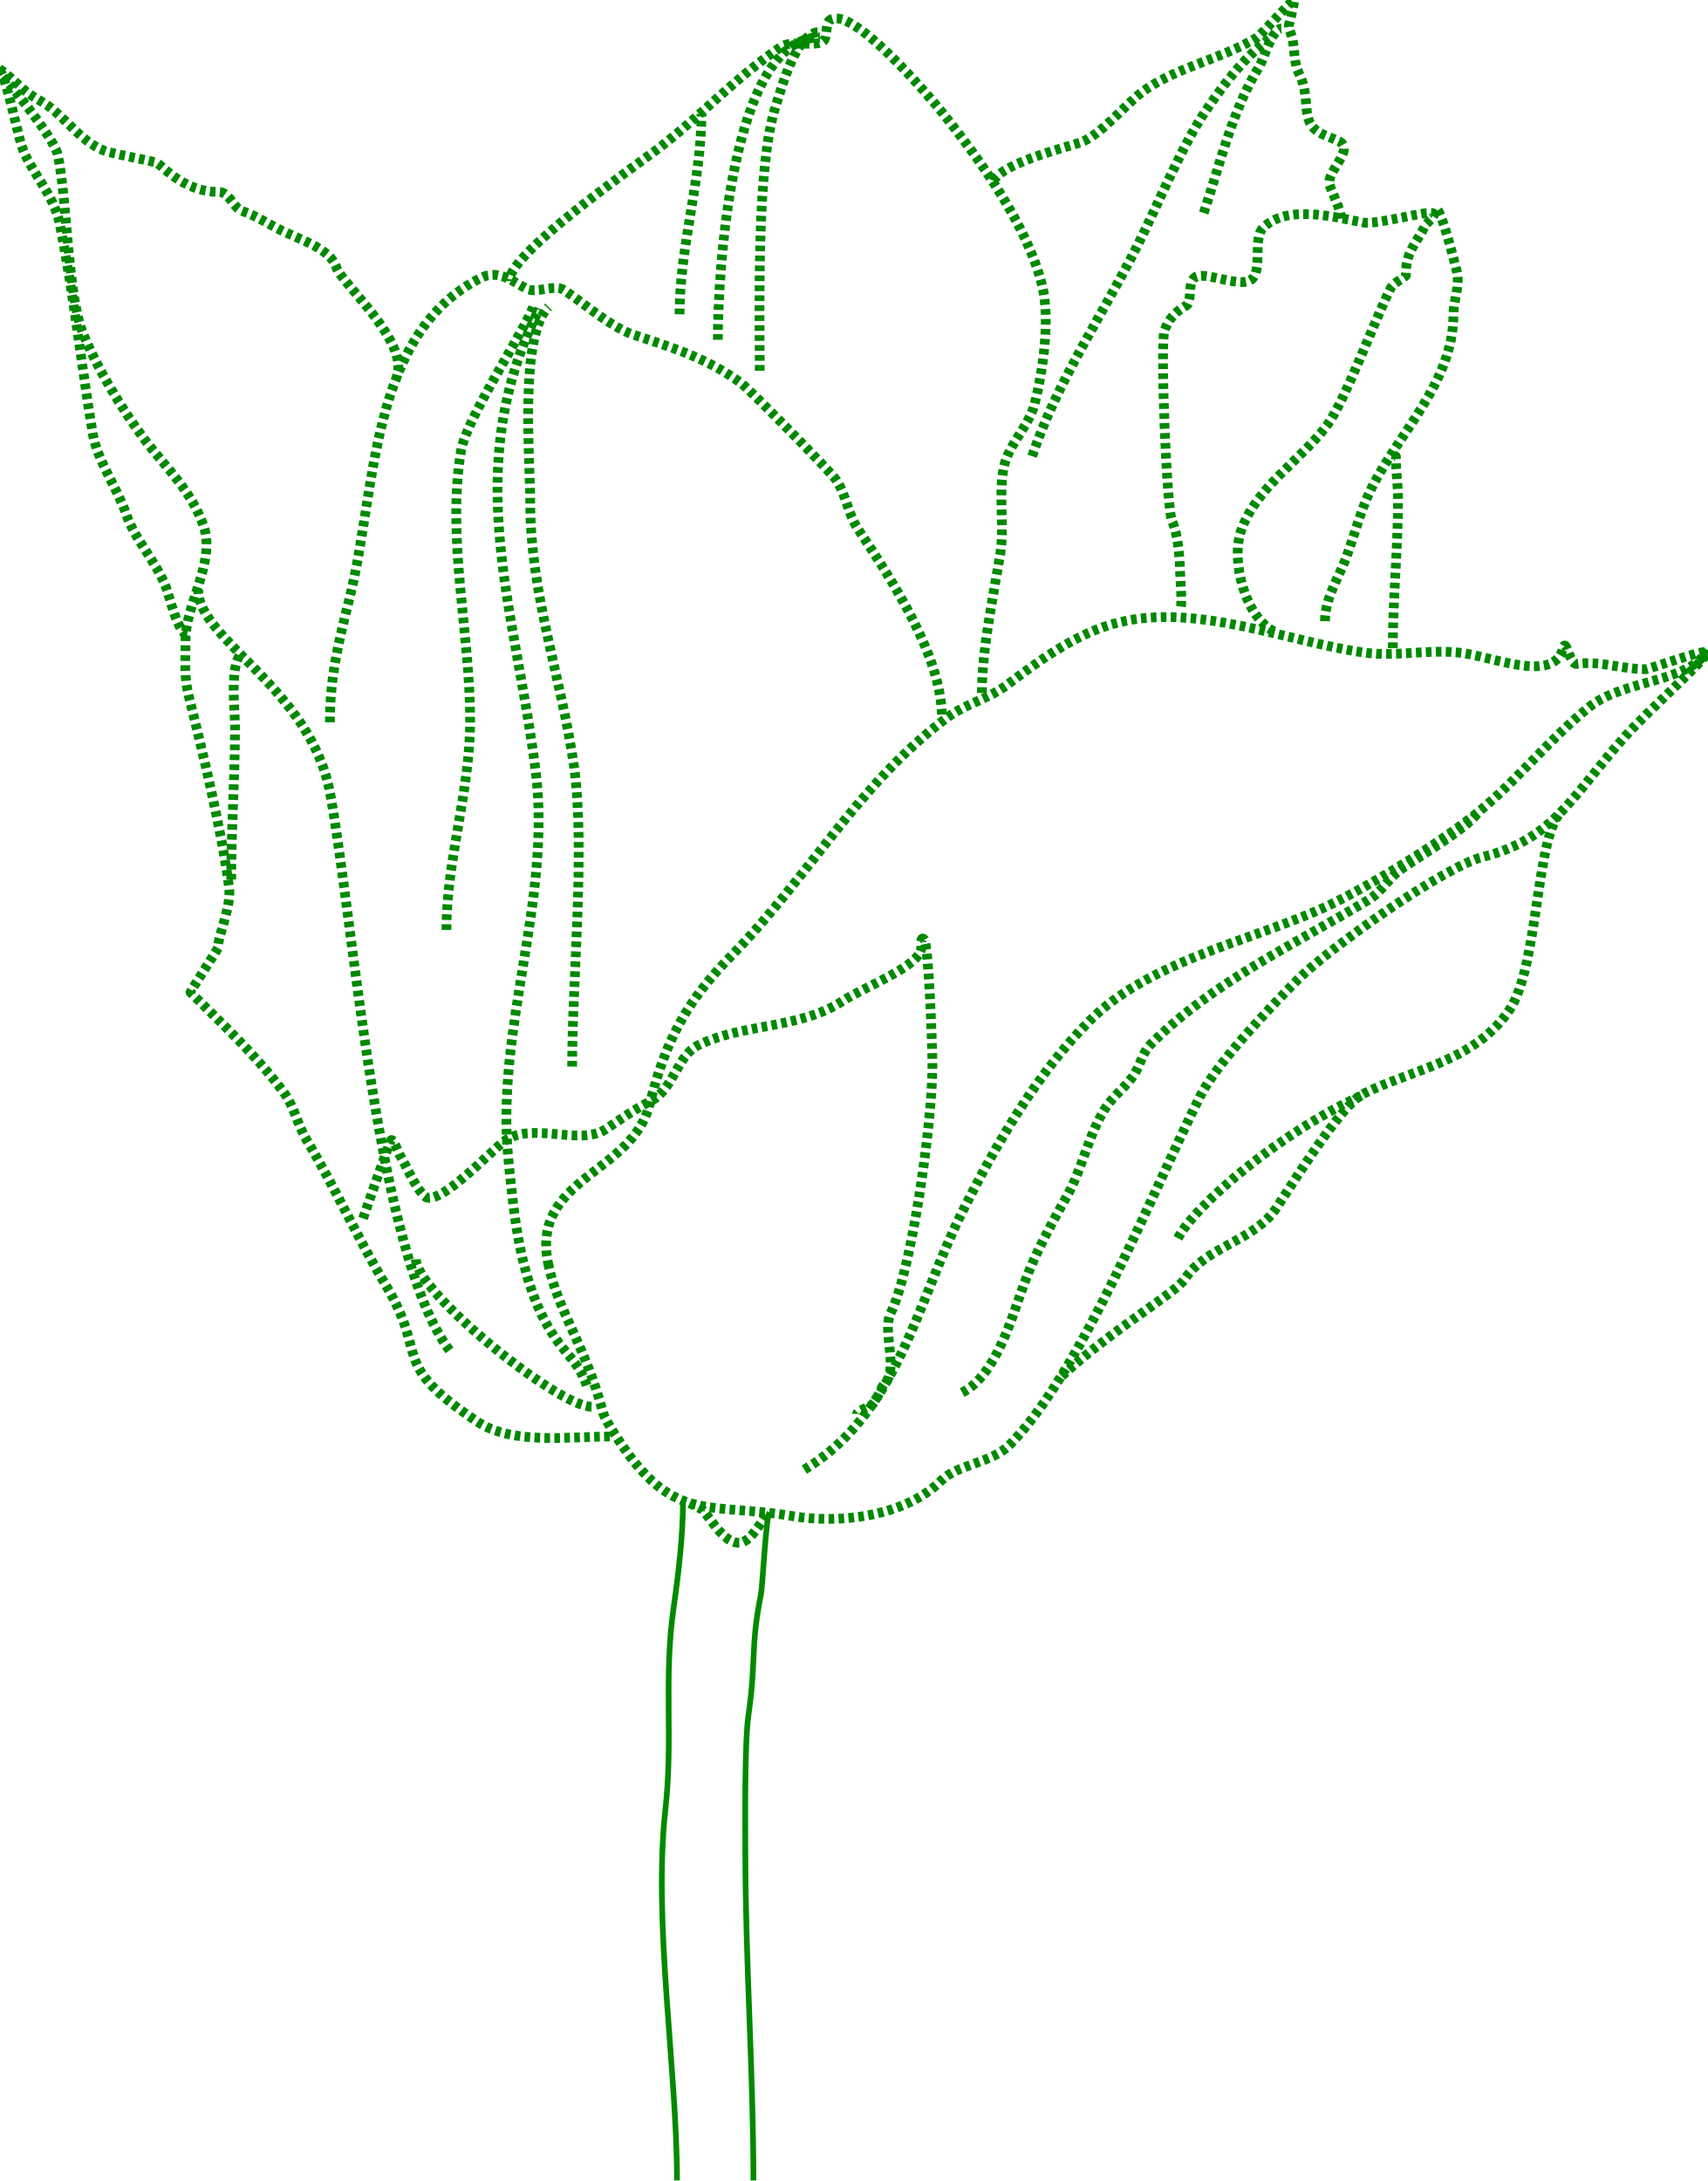
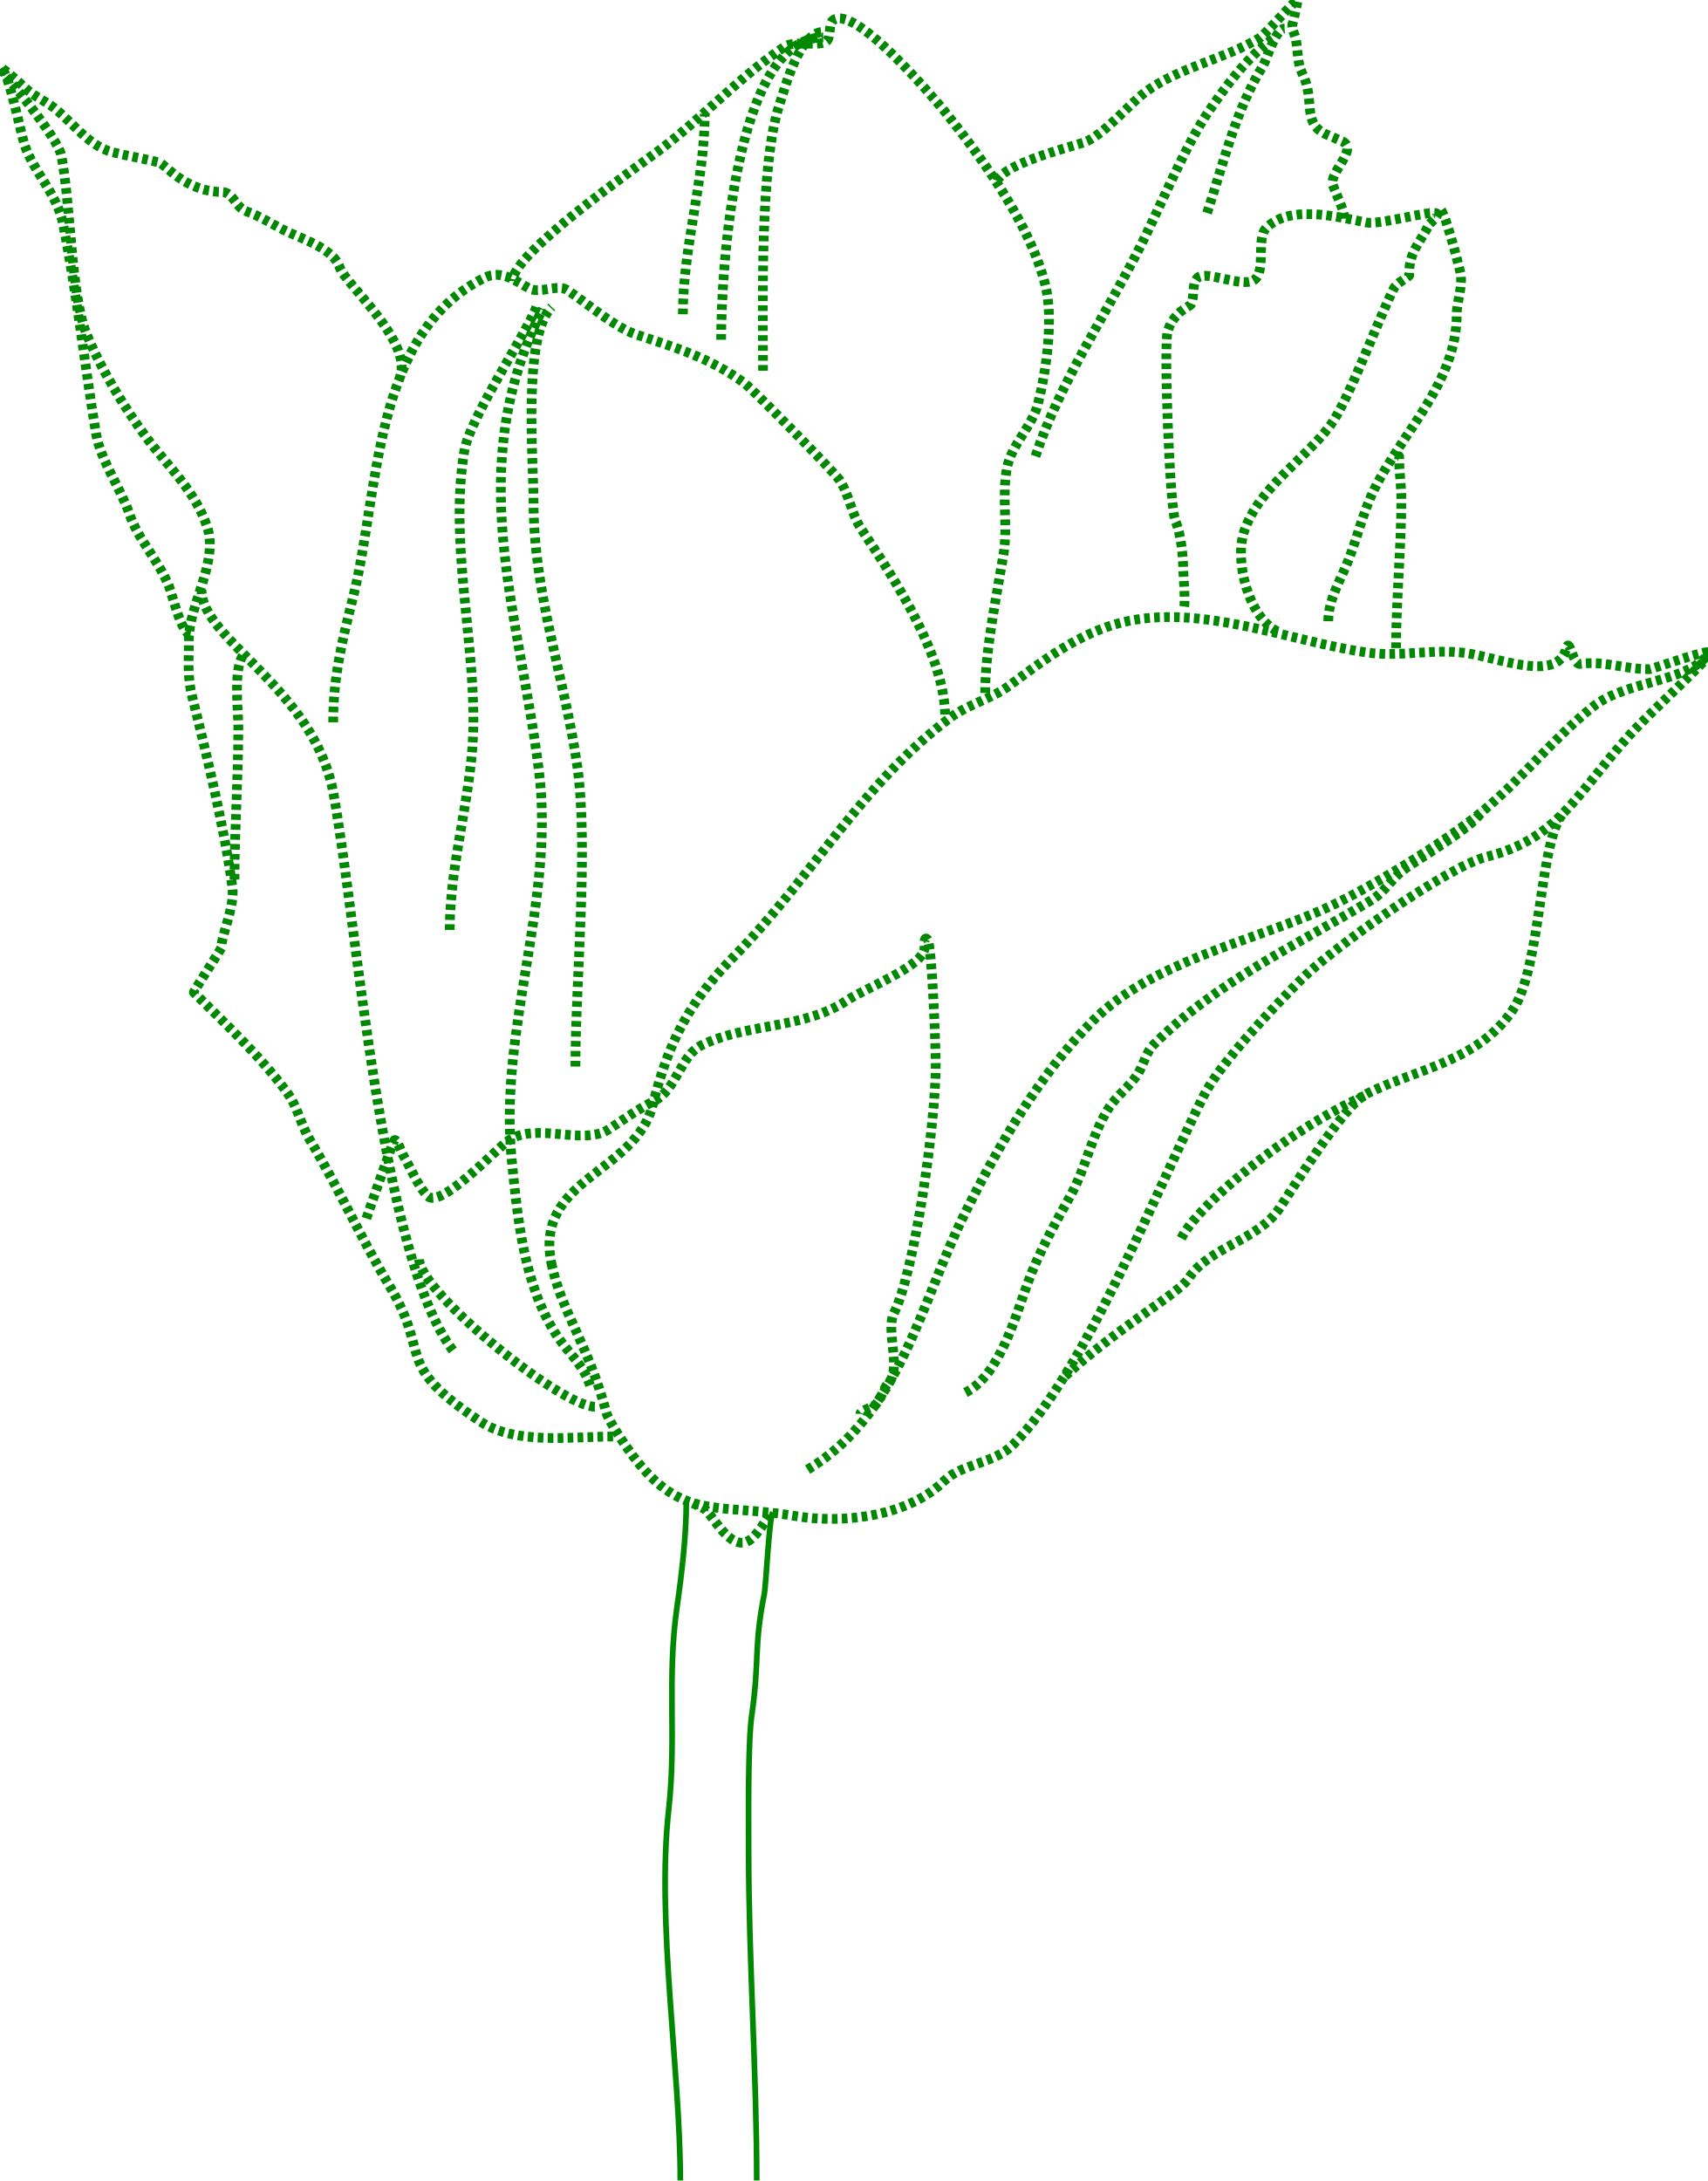
- <svg xmlns="http://www.w3.org/2000/svg" version="1.1" id="tulipe" xml:space="preserve" x="0px" y="0px" width="1200.717px" height="1533.771px" viewBox="177.023 522.228 1200.717 1533.771" enable-background="new 177.023 522.228 1200.717 1533.771">
-   <path fill="none" stroke="#008900" stroke-width="4" stroke-linejoin="round" d="M653.157,2055.65   c0-77.979-16.896-182.14-8.18-260.59c5.63-50.67-1.393-91.91,5.843-142.57c3.469-24.279,6.563-50.67,6.563-74.38" />
-   <path fill="none" stroke="#008900" stroke-width="4" stroke-linejoin="round" d="M706.912,2055.65   c0-74.62-5.692-156.37-5.692-231.32c0-20.05-0.642-76.08,2.187-95.88c5.687-39.8,1.282-47.47,8.813-85.12   c1.164-5.83,3.438-53.319,5.923-57.489" />
-   <path fill="none" stroke="#008900" stroke-width="6.856" stroke-linejoin="round" stroke-dasharray="4,3" d="M562.496,1410.6   c6.718,33.58,26.03,57.1,38.625,104.96c1.614,6.13,14.318,24.689,18.473,30.22c34.68,46.24,58.977,33.351,114.072,42.53   c35.594,5.93,80.752-0.3,105.354-24.9c11.413-11.41,35.127-12.14,47.887-24.899c50.289-50.29,101.659-180.33,134.083-245.19   c11.78-23.56,50.011-63.41,68.96-82.37c21.771-21.77,102.63-79.29,130.26-86.189c49.91-12.48,62.74-43.34,99.91-84.851   c16.48-18.39,59.561-56.413,57.16-58.817c-2.39-2.387-39.87,11.741-42.91,11.741c-16.949,0-31.899-6.063-48.319-3.717   c-5.44,0.776-7.431-19.823-9.91-10.531c-5.86,21.965-41.15,8.619-65.67,3.717c-24.511-4.903-49.72,2.337-74.55-1.21   c-53.211-7.603-117.04-34.908-172.393-21.071c-29.332,7.334-54.886,26.319-78.536,44.059c-12.771,9.58-29.275,13.341-42.141,22.98   c-62.646,46.99-97.307,112.33-151.885,167.74c-30.755,31.229-45.82,59.01-57.099,104.12   C621.593,1348.03,550.441,1350.32,562.496,1410.6z" />
-   <path fill="none" stroke="#008900" stroke-width="6.856" stroke-linejoin="round" stroke-dasharray="4,3" d="M923.78,1489.93   c36.522-33.67,80.3-58.431,86.74-68.48c14.27-22.26,48.86-26.72,64.11-49.59c11.189-16.79,45.34-72.479,61.29-80.45   c34.68-17.34,78.55-22.729,102.85-59.18c20.4-30.6,18.3-121.21,36.13-139.04" />
-   <path fill="none" stroke="#008900" stroke-width="6.856" stroke-linejoin="round" stroke-dasharray="4,3" d="M1072.949,966.195   c-20.189-10.094-30.21-49.386-23.26-70.239c10.25-30.749,42.16-49.981,60.75-74.771c12.28-16.368,33.44-73.896,44.4-95.802   c2.22-4.449,7.869-6.316,10.899-9.347c0.181-0.184,0-0.519,0-0.778c0-16.181,7.33-21.669,14.021-35.05   c0.399-0.793,7.13-6.115,5.449-7.788c-2.909-2.916-39.819,8.235-49.84,6.23c-23.34-4.667-54.05-12.161-70.1,3.896   c-7.32,7.318,0.2,30.757-8.57,36.605c-8.41,5.608-34.189-7.086-39.72-1.557c-4.52,4.513-1.76,12.854-4.68,18.692   c-0.78,1.562-11.69,4.704-16.353,18.693c-2.964,8.889,1.547,126.156,5.452,133.965c3.7,7.395,5.45,24.758,5.45,33.492   c0,2.29,2.229,28.039,0,28.039" />
-   <path fill="none" stroke="#008900" stroke-width="6.856" stroke-linejoin="round" stroke-dasharray="4,3" d="M1108.88,959.046   c0-15.901,9.479-30.193,14.8-44.396c6.09-16.227,10.17-33.569,17.92-49.069c19.99-39.988,57.63-74.822,57.63-122.282   c0-9.659,4.84-20.387,2.34-30.375c-1.76-7.055-11.09-44.396-14.8-44.396" />
-   <path fill="none" stroke="#008900" stroke-width="6.856" stroke-linejoin="round" stroke-dasharray="4,3" d="M1156.579,977.967   c0-34.162,3.71-71.2,3.71-104.598c0-9.951-1.56-19.065-1.56-28.817c0-1.039,0.44-1.559-0.78-1.559" />
-   <path fill="none" stroke="#008900" stroke-width="6.856" stroke-linejoin="round" stroke-dasharray="4,3" d="M605.877,1532.45   c-29.182,0-68.475,6.021-93.229-10.479c-62.276-41.521-33.938-45.3-64.095-95.561c-20.124-33.54-35.974-69.279-55.938-102.56   c-6.589-10.98-8.383-23.21-16.314-33.79c-20.103-26.8-43.103-47.76-65.262-69.92c-0.453-0.46,19.304-30.641,19.304-31.35   c0-9.131,9.589-28.771,7.791-42.551c-5.263-40.34-18.812-96.229-28.17-133.66c-3.692-14.768-2.42-25.244-2.42-40.666   c0-24.564,21.082-54.458,12.818-79.244c-8.382-25.147-27.201-42.097-41.952-61.765c-15.681-20.907-33.187-49.751-43.118-74.583   c-10.602-26.5-10.926-91.92-17.481-124.693c-2.64-13.2-40.562-57.965-40.834-58.305c-9.36-11.667,12.982,8.31,15.196,10.524   c4.176,4.175,10.062,7.436,15.149,10.488c15.479,9.286,27.869,30.274,46.614,34.961c10.116,2.528,22.341,4.598,32.713,7.19   c3.998,1,18.015,20.473,44.201,20.778c8.1,0.094,9.335,10.988,17.214,13.614c8.556,2.853,18.729,9.363,26.203,13.102   c12.473,6.237,34.835,12.79,39.306,26.204c3.902,11.708,50.975,51.56,42.597,76.695" />
-   <path fill="none" stroke="#008900" stroke-width="6.856" stroke-linejoin="round" stroke-dasharray="4,3" d="M308.71,968.419   c-6.341,0-12.902-28.176-15.15-33.796c-7.38-18.448-21.904-33.082-27.969-51.276c-5.593-16.778-20.265-37.681-23.307-55.938   c-8.226-49.349-13.481-98.868-23.309-148.001c-4.175-20.879-20.692-36.443-26.803-54.771c-2.64-7.922-10.815-48.107-15.15-52.442" />
-   <path fill="none" stroke="#008900" stroke-width="6.856" stroke-linejoin="round" stroke-dasharray="4,3" d="M593.058,1511.48   c-23.675,0-123.528-80.63-123.528-103.72" />
-   <path fill="none" stroke="#008900" stroke-width="6.856" stroke-linejoin="round" stroke-dasharray="4,3" d="M493.141,1471.86   c-51.023-68.04-66.883-298.24-83.906-391.569c-13.539-74.221-92.782-107.932-92.782-143.125" />
-   <path fill="none" stroke="#008900" stroke-width="6.856" stroke-linejoin="round" stroke-dasharray="4,3" d="M339.623,1140.76   c0-35.511,2.699-71.46,2.699-107.431c0-11.02-3.946-43.15,4.277-51.374" />
-   <path fill="none" stroke="#008900" stroke-width="6.856" stroke-linejoin="round" stroke-dasharray="4,3" d="M409.034,1030.16   c0-32.065,6.291-57.189,14.092-88.387c18.569-74.282,13.555-184.833,92.229-224.171c12.64-6.32,23.242,3.294,32.024,7.686   c6.457,3.229,17.434-2.302,24.339,0c5.963,1.987,33.038,26.385,49.958,32.024c26.952,8.984,53.024,16.711,76.858,34.586   c5.488,4.117,62.7,62.027,66.61,67.892c6.979,10.47,8.339,24.037,15.372,34.587c24.679,37.018,58.925,89.945,58.925,131.943" />
-   <path fill="none" stroke="#008900" stroke-width="6.856" stroke-linejoin="round" stroke-dasharray="4,3" d="M867.569,1009.52   c0-29.706,8.032-68.211,12.865-97.21c3.348-20.084-1.418-41.588,2.562-61.487c3.183-15.911,17.804-28.938,21.777-44.834   c5.682-22.728,11.109-59.32,5.124-83.263c-10.368-41.474-42.388-86.611-70.454-121.693c-6.965-8.707-65.364-78.104-79.421-64.049   c-2.343,2.343-0.997,11.245-3.842,14.091c-4.238,4.237-22.802-0.598-29.463,3.844c-32.147,21.431-57.566,49.899-88.388,73.015   c-18.254,13.689-103.166,72.78-103.166,91.923" />
-   <path fill="none" stroke="#008900" stroke-width="6.856" stroke-linejoin="round" stroke-dasharray="4,3" d="M681.883,761.155   c0-43.283,8.549-212.642,71.734-212.642" />
-   <path fill="none" stroke="#008900" stroke-width="6.856" stroke-linejoin="round" stroke-dasharray="4,3" d="M711.345,782.931   c0-45.778-2.383-145.284,11.528-187.022c3.625-10.876,13.899-51.238,30.744-51.238" />
-   <path fill="none" stroke="#008900" stroke-width="6.856" stroke-linejoin="round" stroke-dasharray="4,3" d="M654.982,743.221   c0-47.534,15.372-93.977,15.372-140.907" />
-   <path fill="none" stroke="#008900" stroke-width="6.856" stroke-linejoin="round" stroke-dasharray="4,3" d="M589.653,1496.44   c-4.995-14.99-14.486-21.74-23.058-34.59c-23.54-35.31-27.922-83.23-32.024-124.26c-9.217-92.16,30.63-181.521,19.214-272.841   c-14.524-116.204-53.76-212.729,2.562-325.371" />
-   <path fill="none" stroke="#008900" stroke-width="6.856" stroke-linejoin="round" stroke-dasharray="4,3" d="M491.017,1176.19   c0-49.67,16.653-97.26,16.653-147.31c0-61.541-16.694-127.849-6.405-189.586c4.136-24.812,51.239-94.221,51.239-103.76" />
-   <path fill="none" stroke="#008900" stroke-width="6.856" stroke-linejoin="round" stroke-dasharray="4,3" d="M579.405,1272.26   c0-60.92,9.532-153.59,1.281-211.36c-8.982-62.868-30.744-120.45-30.744-185.738c0-29.527-7.795-116.46,12.811-137.064" />
-   <path fill="none" stroke="#008900" stroke-width="6.856" stroke-linejoin="round" stroke-dasharray="4,3" d="M1023.64,671.997   c11.41-34.207,20.1-72.714,39.319-103.467c2.541-4.066,8.801-26.211,15.181-26.211" />
-   <path fill="none" stroke="#008900" stroke-width="6.856" stroke-linejoin="round" stroke-dasharray="4,3" d="M902.933,843.062   c17.636-52.911,49.74-99.481,74.495-148.992c13.545-27.09,31.132-69.888,47.502-93.767c11.35-16.565,26.029-37.025,44.81-50.708" />
-   <path fill="none" stroke="#008900" stroke-width="6.856" stroke-linejoin="round" stroke-dasharray="4,3" d="M1120.18,675.964   c0-6.101-6-17.443-8.05-23.61c-2.921-8.755,17.71-24.684,6.97-30.586c-1-0.552-10.311-4.411-11.8-5.098   c-17.44-8.05-7.181-23.743-16.641-42.659c-3.479-6.977-2.95-14.488-4.56-24.147c-0.58-3.521-3.76-8.302-2.141-11.537   c0.2-0.398,3.75-16.098,3.221-16.098c-1.74,0-22.601,24.288-26.83,26.83c-24.85,14.907-57.26,20.782-80.271,38.04   c-11.443,8.583-29.679,30.854-43.398,35.428c-9.692,3.231-61.158,16.108-61.158,29.124" />
-   <path fill="none" stroke="#008900" stroke-width="6.856" stroke-linejoin="round" stroke-dasharray="4,3" d="M742.715,1555.711   c65.412-39.24,79.397-117.82,111.021-181.07c23.78-47.561,52.249-97.18,89.875-134.811c40.034-40.029,107.519-54.76,158.608-76.659   c32.53-13.94,89.43-48.971,116.3-71.37c27.29-22.74,48.85-50.44,76.66-72.69c23.859-19.09,71.109-16.97,82.56-39.876" />
-   <path fill="none" stroke="#008900" stroke-width="6.856" stroke-linejoin="round" stroke-dasharray="4,3" d="M853.737,1501.53   c23.81-11.91,35.232-53.609,43.616-76.66c7.839-21.56,19.409-42.34,30.399-62.12c10.636-19.149,14.524-41.75,26.434-60.8   c5.828-9.33,15.689-16.02,21.146-25.109c3.51-5.851,5.684-14.94,10.573-19.83c44.444-44.45,100.864-70.29,153.314-101.771   c9.3-5.569,13.96-14.76,22.47-21.149c10.5-7.87,53.04-32.42,55.51-42.29" />
-   <path fill="none" stroke="#008900" stroke-width="6.856" stroke-linejoin="round" stroke-dasharray="4,3" d="M1005.5,1393.02   c11.449-22.89,73.14-75.39,129.97-100.71" />
-   <path fill="none" stroke="#008900" stroke-width="6.856" stroke-linejoin="round" stroke-dasharray="4,3" d="M432.367,1379.091   c2.269-6.8,18.788-54.12,19.629-54.96c1.691-1.69,5.063,8.439,5.89,9.819c5.59,9.311,10.448,22.221,17.667,29.44   c9.141,9.14,48.64-33.74,56.925-39.26c19.437-12.96,52.768,4.08,70.665-7.851c11.319-7.55,19.9-13.88,31.407-19.63   c16.138-8.07,18.469-31.81,33.37-39.26c31.235-15.62,72.14-11.45,102.072-31.41c13.601-9.06,54.962-24.53,54.962-37.29   c0-0.7-0.744-8.6,1.964-5.89c3.342,3.34,5.888,77.34,5.888,88.33c0,41.1-14.823,145.46-29.444,174.699   c-5.961,11.931,5.726,39.431-3.925,49.08c-3.48,3.48-5.318,12.7-9.815,15.7c-2.639,1.76-9.814,3.76-9.814,5.89" />
-   <path fill="none" stroke="#008900" stroke-width="6.856" stroke-linejoin="round" stroke-dasharray="4,3" d="M662.025,1579.37   c0,0,8.055,3.69,9.055,4.69c6.329,6.33,19.175,31.37,32.141,20.27c6.159-5.279,13.393-18.21,13.393-18.489" />
+ <svg xmlns="http://www.w3.org/2000/svg" version="1.1" id="tulipe" x="0px" y="0px" width="1200.717px" height="1533.771px" viewBox="0 0 1200.717 1533.771" enable-background="new 0 0 1200.717 1533.771" xml:space="preserve">
+   <path fill="none" stroke="#008900" stroke-width="4" stroke-linejoin="round" d="M478.459,1533.421   c0-77.979-16.896-182.14-8.18-260.59c5.63-50.67-1.393-91.91,5.843-142.57c3.469-24.279,6.563-50.67,6.563-74.38" />
+   <path fill="none" stroke="#008900" stroke-width="4" stroke-linejoin="round" d="M532.214,1533.421   c0-74.62-5.691-156.37-5.691-231.32c0-20.05-0.643-76.08,2.187-95.88c5.688-39.8,1.282-47.47,8.813-85.12   c1.164-5.83,3.438-53.318,5.923-57.488" />
+   <path fill="none" stroke="#008900" stroke-width="6.856" stroke-linejoin="round" stroke-dasharray="4,3" d="M387.798,888.371   c6.719,33.58,26.03,57.1,38.625,104.96c1.614,6.13,14.318,24.688,18.474,30.22c34.68,46.24,58.977,33.351,114.072,42.53   c35.594,5.93,80.752-0.3,105.354-24.9c11.413-11.41,35.127-12.14,47.887-24.898c50.289-50.29,101.659-180.33,134.083-245.19   c11.78-23.56,50.012-63.41,68.96-82.37c21.771-21.77,102.631-79.29,130.261-86.188c49.909-12.48,62.739-43.341,99.909-84.852   c16.48-18.39,59.562-56.413,57.16-58.816c-2.39-2.388-39.869,11.74-42.91,11.74c-16.948,0-31.898-6.062-48.318-3.717   c-5.44,0.776-7.432-19.823-9.91-10.53c-5.86,21.965-41.15,8.618-65.67,3.717c-24.511-4.903-49.72,2.337-74.55-1.21   c-53.212-7.604-117.04-34.908-172.394-21.071c-29.332,7.334-54.886,26.319-78.536,44.059c-12.771,9.58-29.274,13.342-42.141,22.98   c-62.646,46.99-97.307,112.33-151.885,167.74c-30.755,31.229-45.82,59.01-57.1,104.119   C446.896,825.801,375.743,828.091,387.798,888.371z" />
+   <path fill="none" stroke="#008900" stroke-width="6.856" stroke-linejoin="round" stroke-dasharray="4,3" d="M749.082,967.701   c36.522-33.67,80.3-58.431,86.74-68.48c14.27-22.26,48.86-26.72,64.11-49.59c11.188-16.79,45.34-72.479,61.29-80.45   c34.68-17.34,78.55-22.729,102.85-59.18c20.4-30.6,18.3-121.21,36.13-139.04" />
+   <path fill="none" stroke="#008900" stroke-width="6.856" stroke-linejoin="round" stroke-dasharray="4,3" d="M898.251,443.966   c-20.188-10.094-30.21-49.386-23.26-70.239c10.25-30.749,42.16-49.98,60.75-74.771c12.28-16.368,33.44-73.896,44.4-95.802   c2.22-4.449,7.868-6.316,10.898-9.348c0.182-0.184,0-0.519,0-0.777c0-16.182,7.33-21.669,14.021-35.05   c0.398-0.794,7.13-6.115,5.448-7.788c-2.908-2.916-39.818,8.234-49.84,6.229c-23.34-4.667-54.05-12.161-70.1,3.896   c-7.32,7.317,0.2,30.757-8.57,36.604c-8.41,5.608-34.188-7.086-39.72-1.557c-4.52,4.513-1.76,12.854-4.68,18.691   c-0.78,1.562-11.69,4.704-16.354,18.693c-2.964,8.889,1.547,126.156,5.452,133.965c3.7,7.396,5.45,24.758,5.45,33.492   c0,2.29,2.229,28.039,0,28.039" />
+   <path fill="none" stroke="#008900" stroke-width="6.856" stroke-linejoin="round" stroke-dasharray="4,3" d="M934.183,436.817   c0-15.901,9.479-30.193,14.8-44.396c6.09-16.227,10.17-33.568,17.92-49.068c19.99-39.988,57.63-74.822,57.63-122.282   c0-9.659,4.84-20.388,2.34-30.375c-1.76-7.056-11.09-44.396-14.8-44.396" />
+   <path fill="none" stroke="#008900" stroke-width="6.856" stroke-linejoin="round" stroke-dasharray="4,3" d="M981.881,455.738   c0-34.162,3.71-71.2,3.71-104.599c0-9.951-1.56-19.064-1.56-28.816c0-1.039,0.439-1.56-0.78-1.56" />
+   <path fill="none" stroke="#008900" stroke-width="6.856" stroke-linejoin="round" stroke-dasharray="4,3" d="M431.18,1010.22   c-29.183,0-68.476,6.021-93.229-10.479c-62.276-41.521-33.938-45.3-64.095-95.562c-20.124-33.54-35.975-69.279-55.938-102.56   c-6.589-10.98-8.383-23.21-16.313-33.79c-20.104-26.801-43.104-47.76-65.263-69.92c-0.452-0.46,19.305-30.642,19.305-31.351   c0-9.131,9.589-28.771,7.791-42.551c-5.264-40.34-18.812-96.229-28.17-133.66c-3.692-14.768-2.42-25.244-2.42-40.666   c0-24.563,21.081-54.458,12.817-79.244c-8.382-25.146-27.2-42.097-41.951-61.765c-15.682-20.907-33.188-49.751-43.118-74.583   c-10.603-26.5-10.926-91.92-17.481-124.693c-2.64-13.2-40.562-57.965-40.834-58.305c-9.359-11.667,12.982,8.31,15.196,10.524   c4.176,4.175,10.062,7.436,15.148,10.487c15.479,9.286,27.869,30.274,46.614,34.961c10.116,2.528,22.341,4.599,32.713,7.19   c3.998,1,18.015,20.473,44.201,20.777c8.1,0.095,9.335,10.988,17.214,13.614c8.556,2.854,18.729,9.363,26.203,13.103   c12.473,6.236,34.835,12.79,39.306,26.204c3.902,11.708,50.976,51.56,42.598,76.694" />
+   <path fill="none" stroke="#008900" stroke-width="6.856" stroke-linejoin="round" stroke-dasharray="4,3" d="M134.013,446.19   c-6.342,0-12.902-28.177-15.15-33.797c-7.38-18.447-21.904-33.082-27.969-51.275c-5.593-16.778-20.265-37.682-23.307-55.938   c-8.227-49.349-13.481-98.868-23.31-148.001c-4.175-20.879-20.691-36.442-26.803-54.771c-2.64-7.922-10.815-48.107-15.15-52.442" />
+   <path fill="none" stroke="#008900" stroke-width="6.856" stroke-linejoin="round" stroke-dasharray="4,3" d="M418.361,989.251   c-23.675,0-123.528-80.63-123.528-103.72" />
+   <path fill="none" stroke="#008900" stroke-width="6.856" stroke-linejoin="round" stroke-dasharray="4,3" d="M318.444,949.631   c-51.023-68.04-66.883-298.24-83.906-391.569c-13.539-74.221-92.782-107.932-92.782-143.125" />
+   <path fill="none" stroke="#008900" stroke-width="6.856" stroke-linejoin="round" stroke-dasharray="4,3" d="M164.925,618.531   c0-35.511,2.699-71.46,2.699-107.432c0-11.02-3.946-43.149,4.277-51.374" />
+   <path fill="none" stroke="#008900" stroke-width="6.856" stroke-linejoin="round" stroke-dasharray="4,3" d="M234.336,507.93   c0-32.064,6.291-57.188,14.093-88.387c18.568-74.282,13.555-184.833,92.229-224.171c12.64-6.32,23.242,3.294,32.024,7.686   c6.457,3.229,17.434-2.302,24.339,0c5.963,1.987,33.038,26.386,49.958,32.024c26.952,8.984,53.023,16.711,76.857,34.586   c5.488,4.117,62.7,62.027,66.61,67.892c6.979,10.471,8.339,24.037,15.372,34.587c24.679,37.019,58.925,89.945,58.925,131.943" />
+   <path fill="none" stroke="#008900" stroke-width="6.856" stroke-linejoin="round" stroke-dasharray="4,3" d="M692.871,487.291   c0-29.706,8.032-68.211,12.865-97.21c3.348-20.084-1.418-41.588,2.562-61.487c3.184-15.911,17.805-28.938,21.777-44.834   c5.682-22.728,11.109-59.319,5.124-83.263c-10.368-41.474-42.388-86.611-70.454-121.693c-6.965-8.707-65.364-78.104-79.421-64.049   c-2.343,2.343-0.997,11.245-3.842,14.091c-4.238,4.237-22.802-0.598-29.463,3.845c-32.147,21.431-57.566,49.898-88.389,73.015   c-18.254,13.688-103.166,72.78-103.166,91.923" />
+   <path fill="none" stroke="#008900" stroke-width="6.856" stroke-linejoin="round" stroke-dasharray="4,3" d="M507.186,238.926   c0-43.283,8.549-212.642,71.733-212.642" />
+   <path fill="none" stroke="#008900" stroke-width="6.856" stroke-linejoin="round" stroke-dasharray="4,3" d="M536.648,260.702   c0-45.778-2.383-145.284,11.527-187.022c3.625-10.876,13.899-51.237,30.744-51.237" />
+   <path fill="none" stroke="#008900" stroke-width="6.856" stroke-linejoin="round" stroke-dasharray="4,3" d="M480.284,220.992   c0-47.534,15.372-93.978,15.372-140.907" />
+   <path fill="none" stroke="#008900" stroke-width="6.856" stroke-linejoin="round" stroke-dasharray="4,3" d="M414.955,974.211   c-4.995-14.99-14.486-21.74-23.058-34.59c-23.54-35.311-27.922-83.23-32.024-124.26c-9.217-92.16,30.63-181.521,19.214-272.841   c-14.523-116.204-53.76-212.729,2.562-325.371" />
+   <path fill="none" stroke="#008900" stroke-width="6.856" stroke-linejoin="round" stroke-dasharray="4,3" d="M316.32,653.961   c0-49.67,16.653-97.26,16.653-147.31c0-61.541-16.694-127.85-6.405-189.587c4.136-24.812,51.239-94.221,51.239-103.76" />
+   <path fill="none" stroke="#008900" stroke-width="6.856" stroke-linejoin="round" stroke-dasharray="4,3" d="M404.707,750.031   c0-60.92,9.532-153.59,1.281-211.36c-8.982-62.868-30.744-120.45-30.744-185.738c0-29.526-7.795-116.46,12.812-137.063" />
+   <path fill="none" stroke="#008900" stroke-width="6.856" stroke-linejoin="round" stroke-dasharray="4,3" d="M848.943,149.767   c11.41-34.206,20.1-72.714,39.319-103.467c2.541-4.065,8.801-26.211,15.181-26.211" />
+   <path fill="none" stroke="#008900" stroke-width="6.856" stroke-linejoin="round" stroke-dasharray="4,3" d="M728.236,320.833   c17.636-52.911,49.74-99.481,74.495-148.992c13.545-27.09,31.132-69.888,47.502-93.767c11.35-16.565,26.029-37.025,44.81-50.708" />
+   <path fill="none" stroke="#008900" stroke-width="6.856" stroke-linejoin="round" stroke-dasharray="4,3" d="M945.483,153.735   c0-6.102-6-17.443-8.05-23.61c-2.921-8.755,17.71-24.684,6.97-30.586c-1-0.552-10.312-4.411-11.8-5.098   c-17.44-8.051-7.182-23.743-16.642-42.659c-3.479-6.978-2.949-14.488-4.56-24.147c-0.58-3.521-3.761-8.302-2.142-11.537   C909.46,15.7,913.01,0,912.482,0c-1.74,0-22.602,24.288-26.83,26.83c-24.851,14.907-57.261,20.782-80.271,38.04   c-11.442,8.583-29.679,30.854-43.397,35.428c-9.692,3.231-61.158,16.108-61.158,29.124" />
+   <path fill="none" stroke="#008900" stroke-width="6.856" stroke-linejoin="round" stroke-dasharray="4,3" d="M568.018,1033.482   c65.412-39.24,79.396-117.82,111.021-181.07c23.78-47.562,52.249-97.18,89.875-134.812c40.034-40.028,107.52-54.76,158.608-76.658   c32.529-13.94,89.43-48.971,116.3-71.37c27.29-22.74,48.85-50.44,76.66-72.69c23.858-19.09,71.108-16.97,82.56-39.876" />
+   <path fill="none" stroke="#008900" stroke-width="6.856" stroke-linejoin="round" stroke-dasharray="4,3" d="M679.039,979.301   c23.811-11.91,35.232-53.608,43.616-76.66c7.839-21.56,19.409-42.34,30.399-62.12c10.636-19.148,14.523-41.75,26.434-60.8   c5.828-9.33,15.689-16.02,21.146-25.108c3.51-5.852,5.684-14.94,10.572-19.83c44.444-44.45,100.864-70.29,153.314-101.771   c9.3-5.568,13.96-14.76,22.47-21.148c10.5-7.87,53.04-32.42,55.51-42.29" />
+   <path fill="none" stroke="#008900" stroke-width="6.856" stroke-linejoin="round" stroke-dasharray="4,3" d="M830.803,870.791   c11.448-22.89,73.14-75.39,129.97-100.71" />
+   <path fill="none" stroke="#008900" stroke-width="6.856" stroke-linejoin="round" stroke-dasharray="4,3" d="M257.669,856.862   c2.27-6.801,18.788-54.12,19.629-54.96c1.691-1.69,5.063,8.438,5.891,9.818c5.59,9.312,10.448,22.222,17.667,29.44   c9.141,9.14,48.64-33.74,56.925-39.26c19.437-12.961,52.768,4.079,70.665-7.852c11.319-7.55,19.9-13.88,31.407-19.63   c16.138-8.07,18.469-31.81,33.37-39.26c31.234-15.62,72.14-11.45,102.071-31.41c13.602-9.061,54.962-24.53,54.962-37.29   c0-0.7-0.744-8.6,1.965-5.891c3.342,3.341,5.888,77.341,5.888,88.33c0,41.101-14.823,145.46-29.444,174.699   c-5.961,11.932,5.727,39.432-3.925,49.08c-3.48,3.48-5.318,12.7-9.815,15.7c-2.639,1.76-9.813,3.76-9.813,5.89" />
+   <path fill="none" stroke="#008900" stroke-width="6.856" stroke-linejoin="round" stroke-dasharray="4,3" d="M487.327,1057.14   c0,0,8.055,3.69,9.055,4.69c6.329,6.33,19.176,31.37,32.142,20.27c6.159-5.278,13.393-18.21,13.393-18.488" />
</svg>
